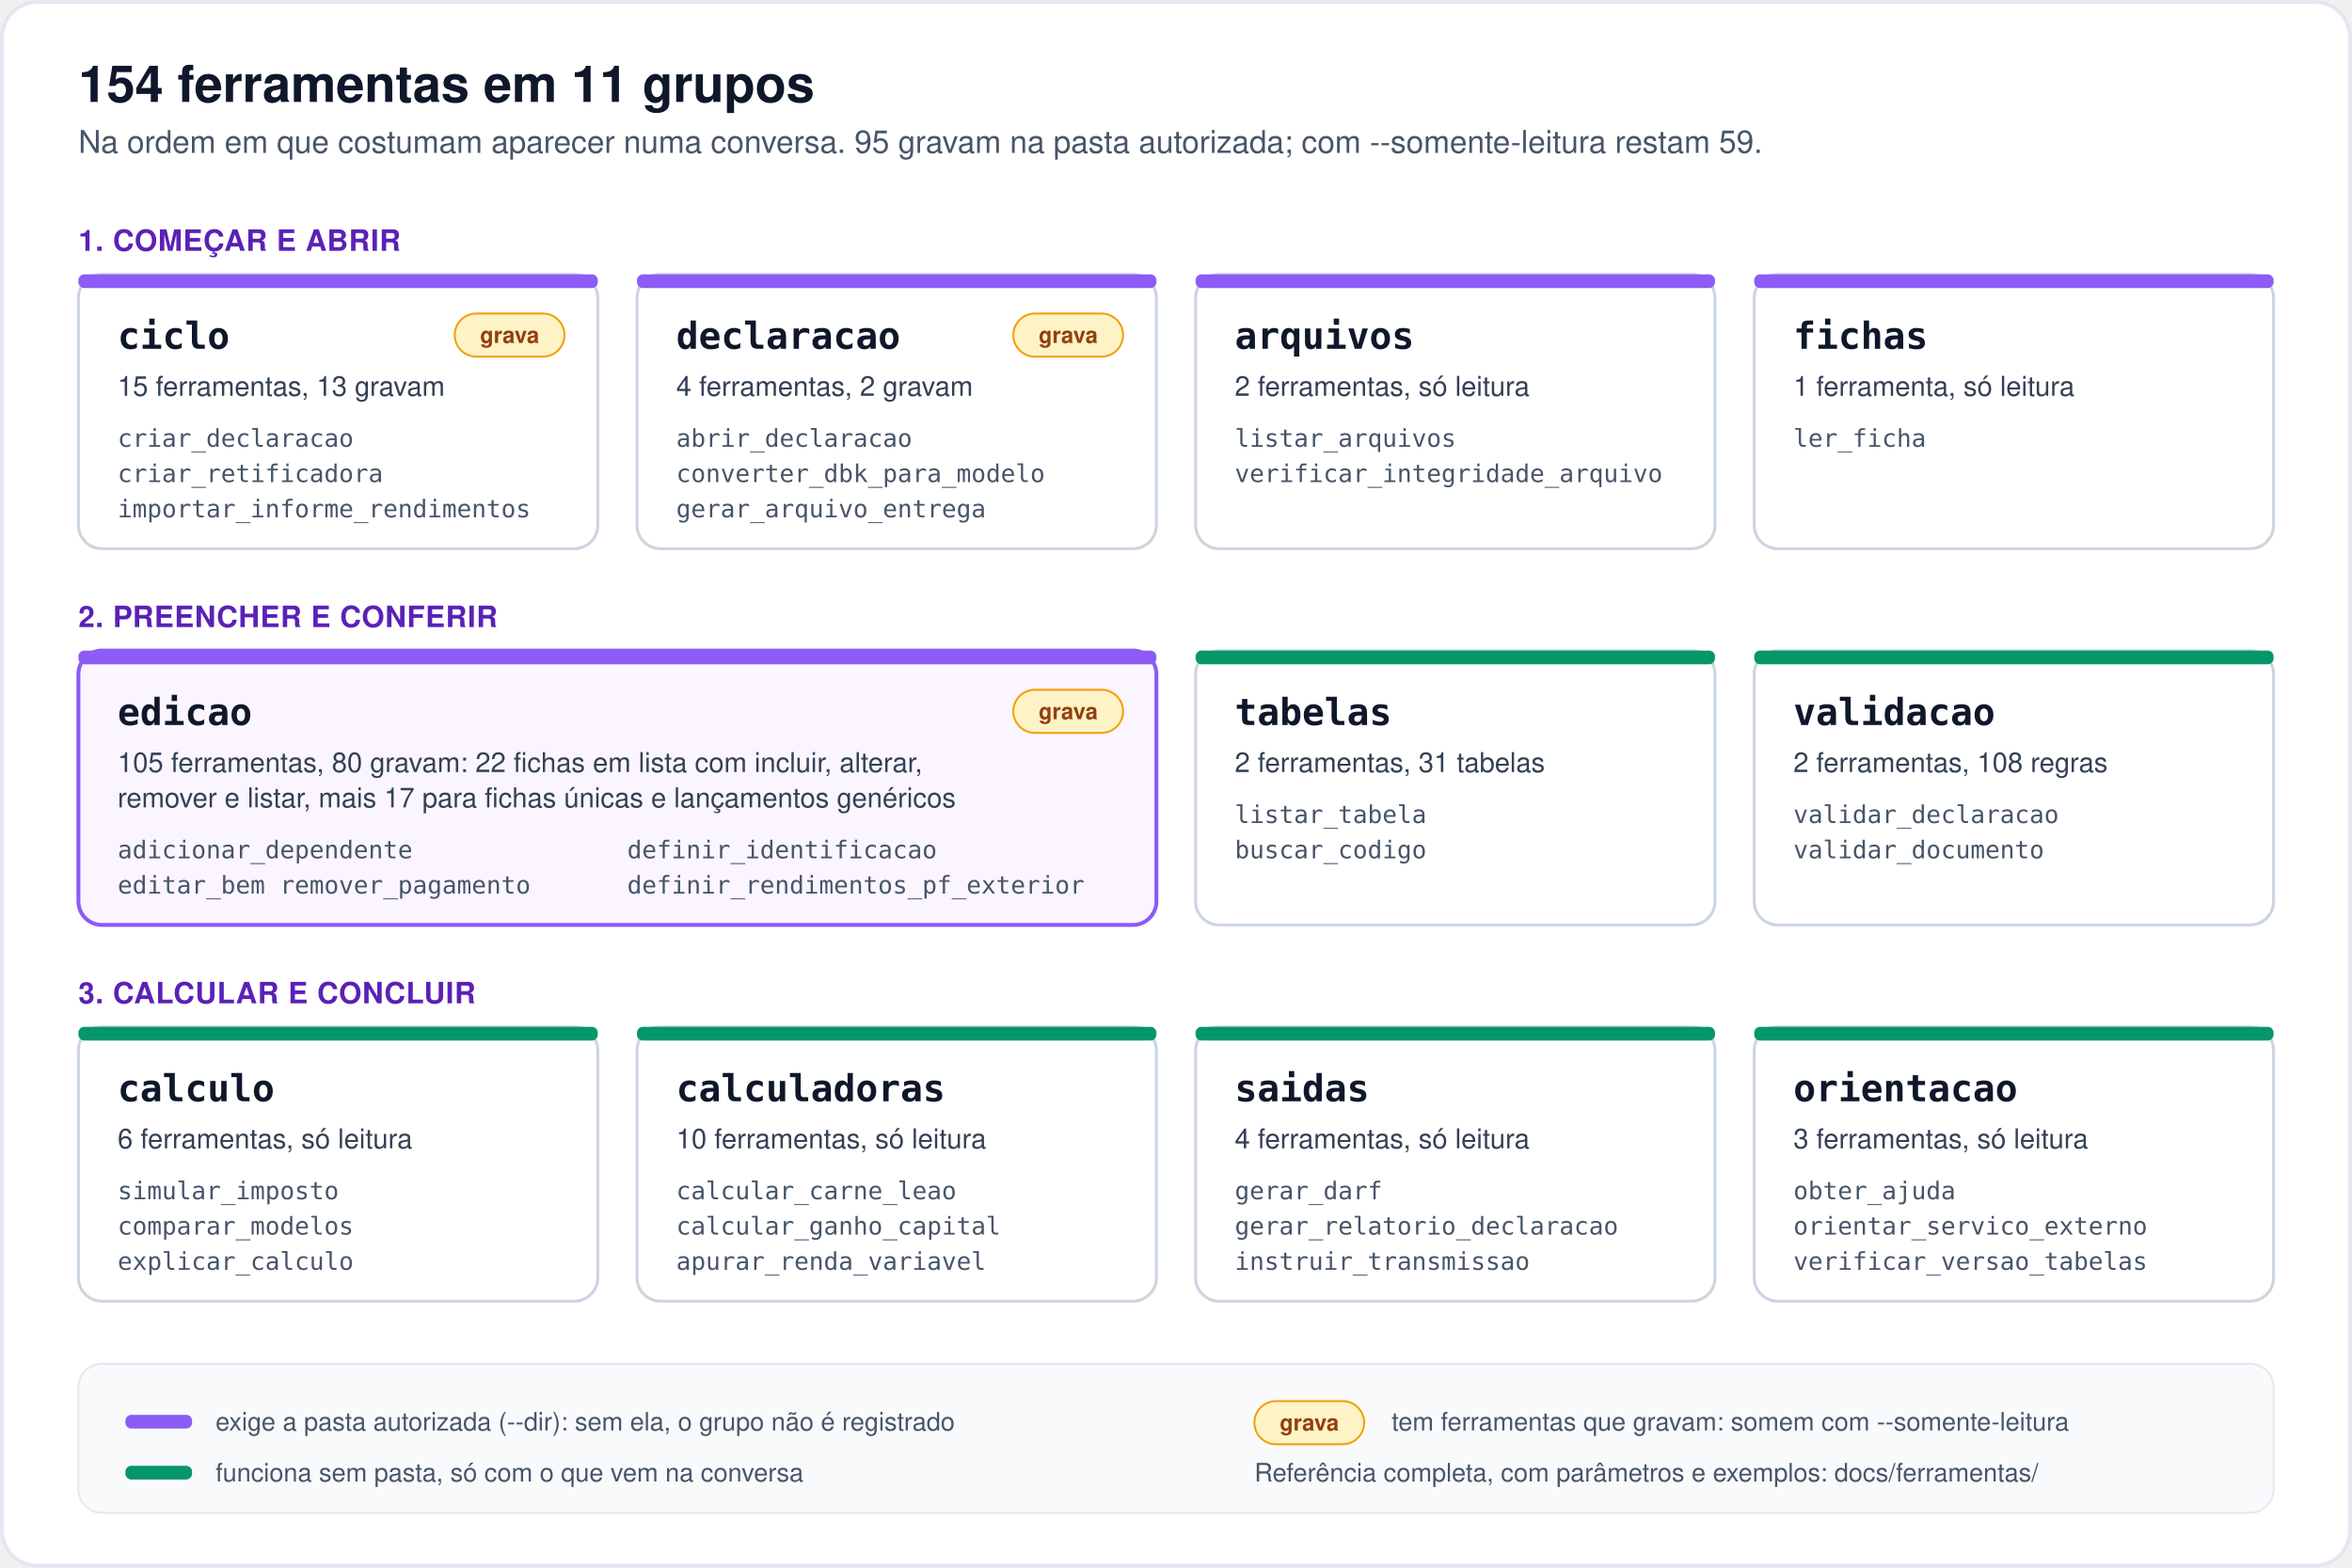
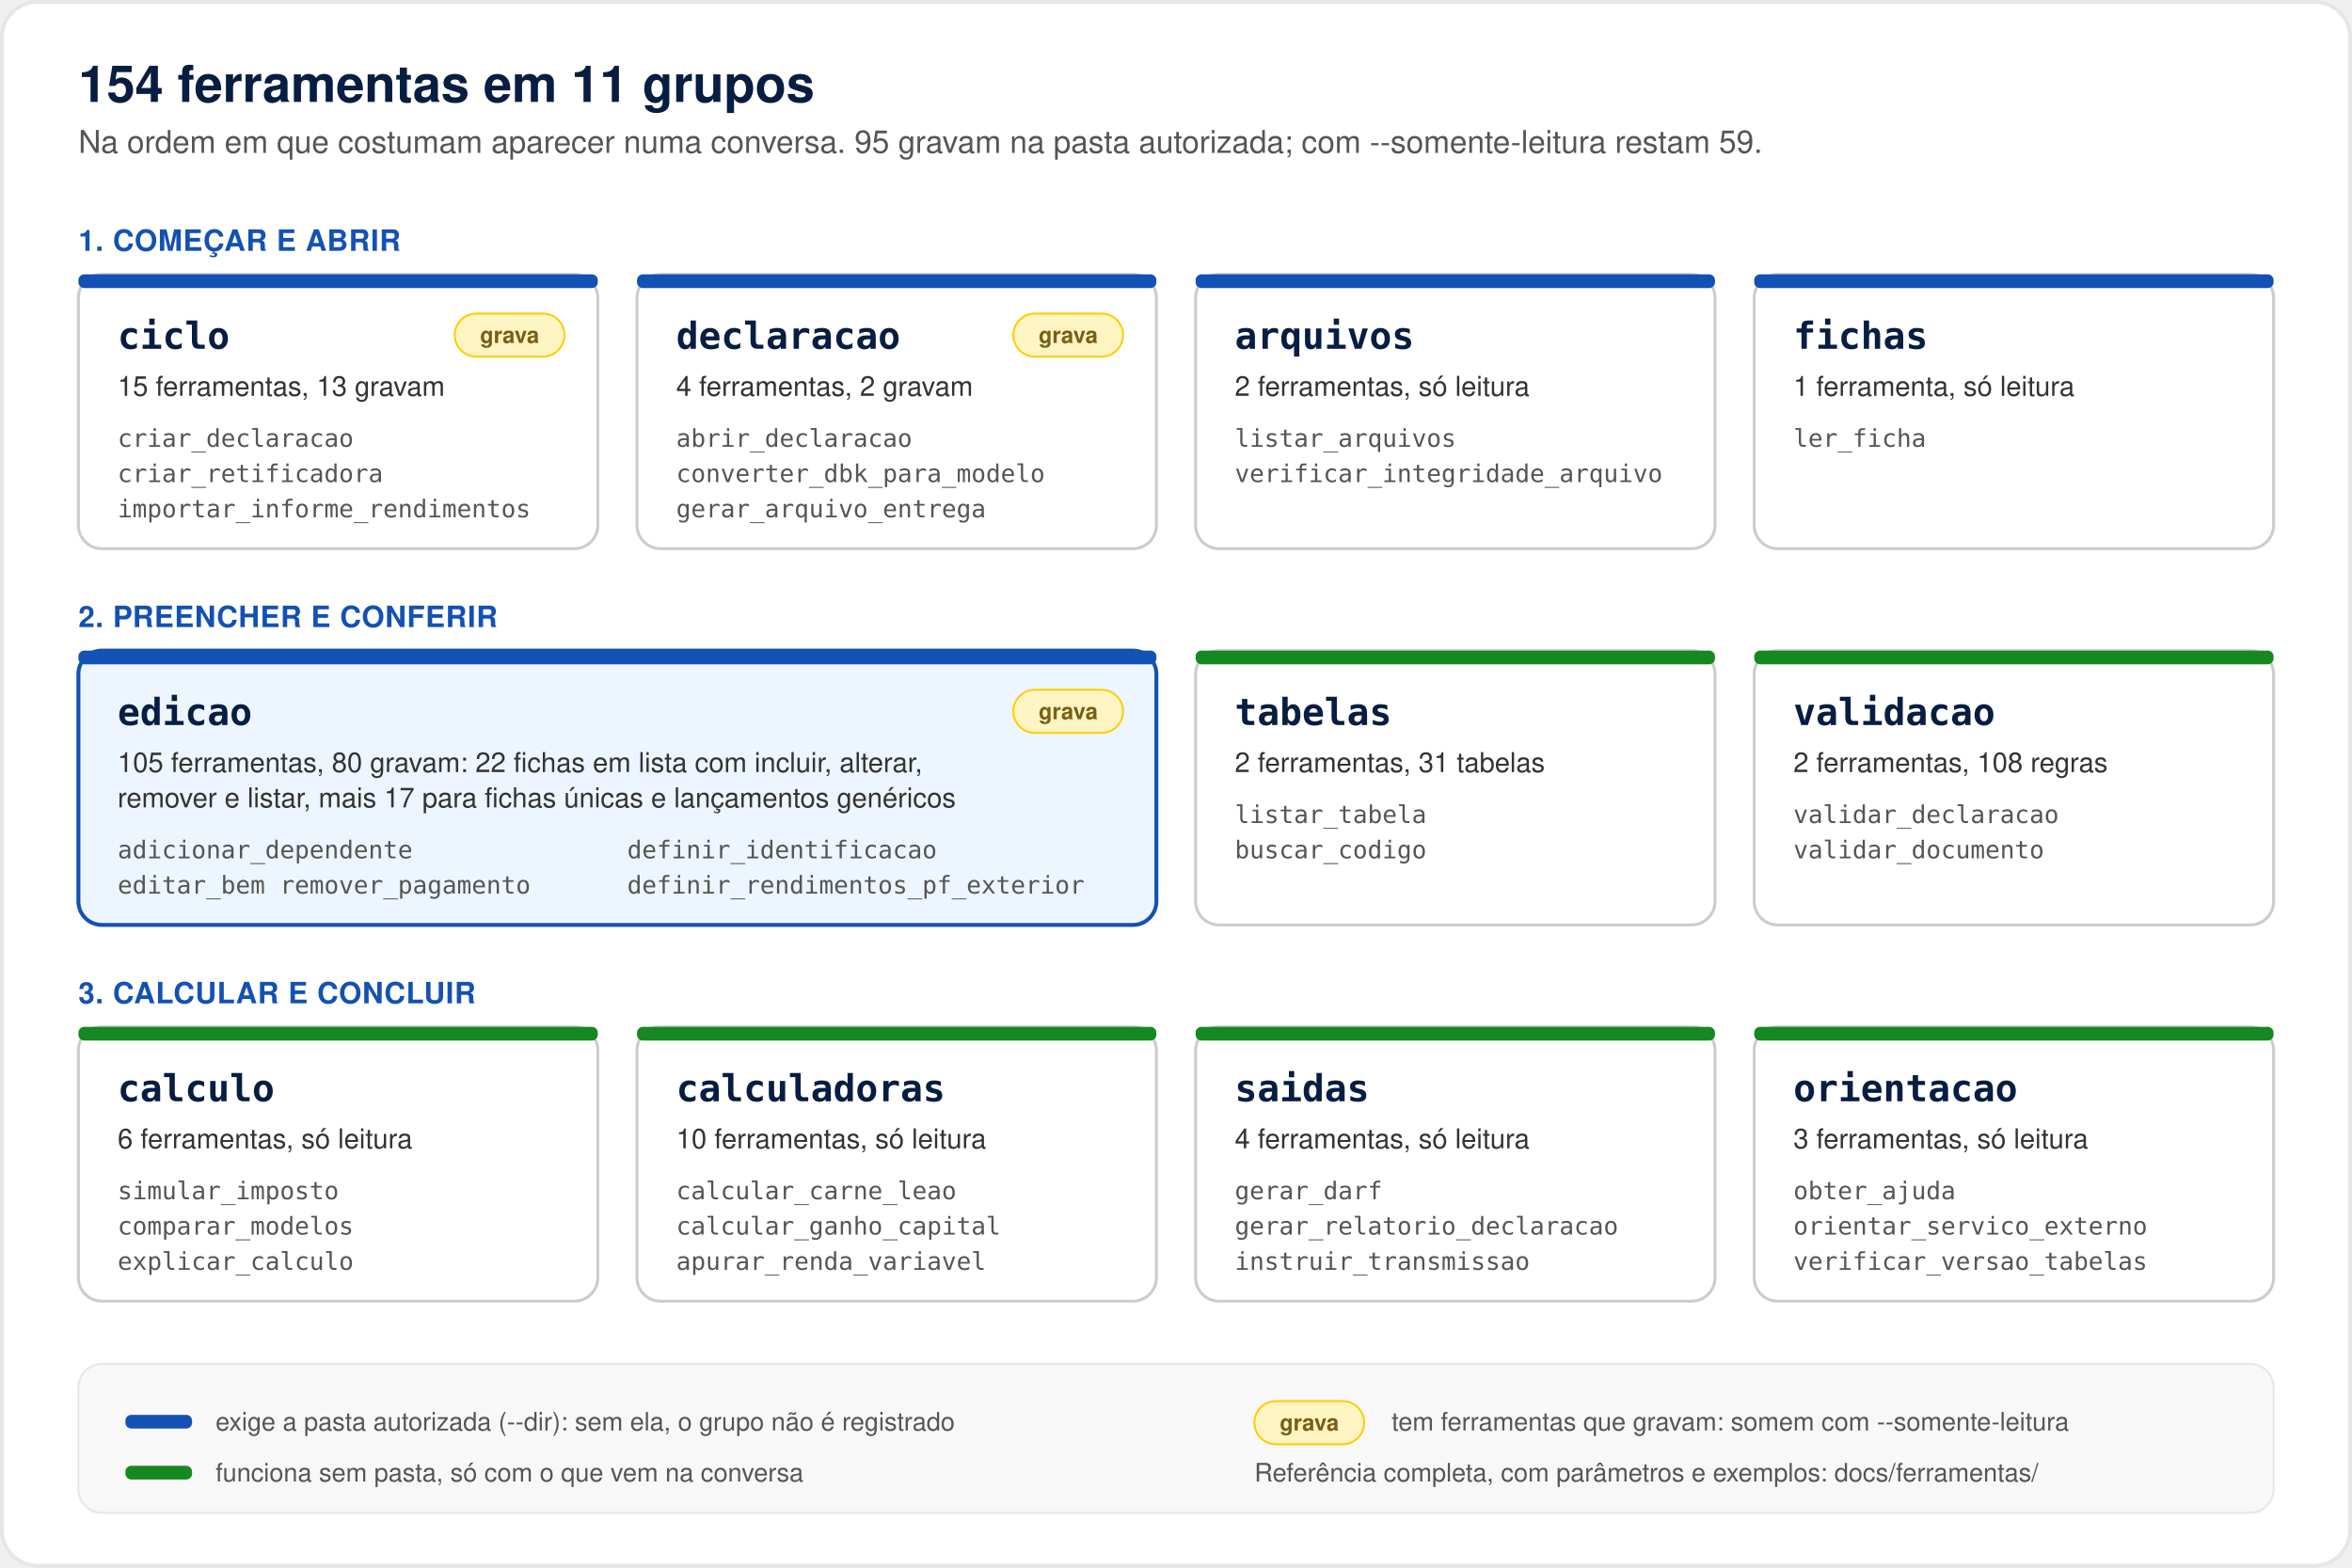
- <svg xmlns="http://www.w3.org/2000/svg" fill="#0F172A" width="1200" height="800" viewBox="0 0 1200 800" role="img" aria-labelledby="t d">
+ <svg xmlns="http://www.w3.org/2000/svg" fill="#071D41" width="1200" height="800" viewBox="0 0 1200 800" role="img" aria-labelledby="t d">
  <style>
-     text{font-family:-apple-system,BlinkMacSystemFont,"Segoe UI",Helvetica,Arial,sans-serif}
+     text{font-family:Rawline,Raleway,"Avenir Next","Segoe UI",Helvetica,Arial,sans-serif}
    .h{font-size:26px;font-weight:700}
-     .sub{font-size:16px;fill:#475569}
-     .band{font-size:15px;font-weight:700;fill:#5B21B6;letter-spacing:.3px}
+     .sub{font-size:16px;fill:#555555}
+     .band{font-size:15px;font-weight:700;fill:#1351B4;letter-spacing:.3px}
    .g{font-family:ui-monospace,SFMono-Regular,Menlo,Consolas,monospace;font-size:19px;font-weight:700}
-     .c{font-size:14px;fill:#334155}
-     .t{font-family:ui-monospace,SFMono-Regular,Menlo,Consolas,monospace;font-size:12.5px;fill:#475569}
-     .xs{font-size:13px;fill:#475569}
-     .pill{font-size:11.5px;font-weight:700;fill:#92400E}
-     .box{fill:#FFFFFF;stroke:#CBD5E1;stroke-width:1.5}
+     .c{font-size:14px;fill:#333333}
+     .t{font-family:ui-monospace,SFMono-Regular,Menlo,Consolas,monospace;font-size:12.5px;fill:#555555}
+     .xs{font-size:13px;fill:#555555}
+     .pill{font-size:11.5px;font-weight:700;fill:#776017}
+     .box{fill:#FFFFFF;stroke:#CCCCCC;stroke-width:1.5}
  </style>
-   <rect x="1" y="1" width="1198" height="798" rx="18" fill="#FFFFFF" stroke="#E2E8F0" stroke-width="2" />
+   <rect x="1" y="1" width="1198" height="798" rx="18" fill="#FFFFFF" stroke="#E6E6E6" stroke-width="2" />
  <text x="40" y="52" class="h">154 ferramentas em 11 grupos</text>
  <text x="40" y="78" class="sub">Na ordem em que costumam aparecer numa conversa. 95 gravam na pasta autorizada; com --somente-leitura restam 59.</text>
  <text x="40" y="128" class="band">1. COMEÇAR E ABRIR</text>
  <g>
    <rect x="40" y="140" width="265" height="140" rx="12" class="box" />
-     <rect x="40" y="140" width="265" height="7" rx="3" fill="#8B5CF6" />
+     <rect x="40" y="140" width="265" height="7" rx="3" fill="#1351B4" />
    <text x="60" y="178" class="g">ciclo</text>
-     <rect x="232" y="160" width="56" height="22" rx="11" fill="#FEF3C7" stroke="#F59E0B" />
+     <rect x="232" y="160" width="56" height="22" rx="11" fill="#FFF5C2" stroke="#FFCD07" />
    <text x="260" y="175" class="pill" text-anchor="middle">grava</text>
    <text x="60" y="202" class="c">15 ferramentas, 13 gravam</text>
    <text x="60" y="228" class="t">criar_declaracao</text>
    <text x="60" y="246" class="t">criar_retificadora</text>
    <text x="60" y="264" class="t">importar_informe_rendimentos</text>
  </g>
  <g>
    <rect x="325" y="140" width="265" height="140" rx="12" class="box" />
-     <rect x="325" y="140" width="265" height="7" rx="3" fill="#8B5CF6" />
+     <rect x="325" y="140" width="265" height="7" rx="3" fill="#1351B4" />
    <text x="345" y="178" class="g">declaracao</text>
-     <rect x="517" y="160" width="56" height="22" rx="11" fill="#FEF3C7" stroke="#F59E0B" />
+     <rect x="517" y="160" width="56" height="22" rx="11" fill="#FFF5C2" stroke="#FFCD07" />
    <text x="545" y="175" class="pill" text-anchor="middle">grava</text>
    <text x="345" y="202" class="c">4 ferramentas, 2 gravam</text>
    <text x="345" y="228" class="t">abrir_declaracao</text>
    <text x="345" y="246" class="t">converter_dbk_para_modelo</text>
    <text x="345" y="264" class="t">gerar_arquivo_entrega</text>
  </g>
  <g>
    <rect x="610" y="140" width="265" height="140" rx="12" class="box" />
-     <rect x="610" y="140" width="265" height="7" rx="3" fill="#8B5CF6" />
+     <rect x="610" y="140" width="265" height="7" rx="3" fill="#1351B4" />
    <text x="630" y="178" class="g">arquivos</text>
    <text x="630" y="202" class="c">2 ferramentas, só leitura</text>
    <text x="630" y="228" class="t">listar_arquivos</text>
    <text x="630" y="246" class="t">verificar_integridade_arquivo</text>
  </g>
  <g>
    <rect x="895" y="140" width="265" height="140" rx="12" class="box" />
-     <rect x="895" y="140" width="265" height="7" rx="3" fill="#8B5CF6" />
+     <rect x="895" y="140" width="265" height="7" rx="3" fill="#1351B4" />
    <text x="915" y="178" class="g">fichas</text>
    <text x="915" y="202" class="c">1 ferramenta, só leitura</text>
    <text x="915" y="228" class="t">ler_ficha</text>
  </g>
  <text x="40" y="320" class="band">2. PREENCHER E CONFERIR</text>
  <g>
-     <rect x="40" y="332" width="550" height="140" rx="12" fill="#FAF5FF" stroke="#8B5CF6" stroke-width="2" />
-     <rect x="40" y="332" width="550" height="7" rx="3" fill="#8B5CF6" />
+     <rect x="40" y="332" width="550" height="140" rx="12" fill="#EDF5FF" stroke="#1351B4" stroke-width="2" />
+     <rect x="40" y="332" width="550" height="7" rx="3" fill="#1351B4" />
    <text x="60" y="370" class="g">edicao</text>
-     <rect x="517" y="352" width="56" height="22" rx="11" fill="#FEF3C7" stroke="#F59E0B" />
+     <rect x="517" y="352" width="56" height="22" rx="11" fill="#FFF5C2" stroke="#FFCD07" />
    <text x="545" y="367" class="pill" text-anchor="middle">grava</text>
    <text x="60" y="394" class="c">105 ferramentas, 80 gravam: 22 fichas em lista com incluir, alterar,</text>
    <text x="60" y="412" class="c">remover e listar, mais 17 para fichas únicas e lançamentos genéricos</text>
    <text x="60" y="438" class="t">adicionar_dependente</text>
    <text x="60" y="456" class="t">editar_bem   remover_pagamento</text>
    <text x="320" y="438" class="t">definir_identificacao</text>
    <text x="320" y="456" class="t">definir_rendimentos_pf_exterior</text>
  </g>
  <g>
    <rect x="610" y="332" width="265" height="140" rx="12" class="box" />
-     <rect x="610" y="332" width="265" height="7" rx="3" fill="#059669" />
+     <rect x="610" y="332" width="265" height="7" rx="3" fill="#168821" />
    <text x="630" y="370" class="g">tabelas</text>
    <text x="630" y="394" class="c">2 ferramentas, 31 tabelas</text>
    <text x="630" y="420" class="t">listar_tabela</text>
    <text x="630" y="438" class="t">buscar_codigo</text>
  </g>
  <g>
    <rect x="895" y="332" width="265" height="140" rx="12" class="box" />
-     <rect x="895" y="332" width="265" height="7" rx="3" fill="#059669" />
+     <rect x="895" y="332" width="265" height="7" rx="3" fill="#168821" />
    <text x="915" y="370" class="g">validacao</text>
    <text x="915" y="394" class="c">2 ferramentas, 108 regras</text>
    <text x="915" y="420" class="t">validar_declaracao</text>
    <text x="915" y="438" class="t">validar_documento</text>
  </g>
  <text x="40" y="512" class="band">3. CALCULAR E CONCLUIR</text>
  <g>
    <rect x="40" y="524" width="265" height="140" rx="12" class="box" />
-     <rect x="40" y="524" width="265" height="7" rx="3" fill="#059669" />
+     <rect x="40" y="524" width="265" height="7" rx="3" fill="#168821" />
    <text x="60" y="562" class="g">calculo</text>
    <text x="60" y="586" class="c">6 ferramentas, só leitura</text>
    <text x="60" y="612" class="t">simular_imposto</text>
    <text x="60" y="630" class="t">comparar_modelos</text>
    <text x="60" y="648" class="t">explicar_calculo</text>
  </g>
  <g>
    <rect x="325" y="524" width="265" height="140" rx="12" class="box" />
-     <rect x="325" y="524" width="265" height="7" rx="3" fill="#059669" />
+     <rect x="325" y="524" width="265" height="7" rx="3" fill="#168821" />
    <text x="345" y="562" class="g">calculadoras</text>
    <text x="345" y="586" class="c">10 ferramentas, só leitura</text>
    <text x="345" y="612" class="t">calcular_carne_leao</text>
    <text x="345" y="630" class="t">calcular_ganho_capital</text>
    <text x="345" y="648" class="t">apurar_renda_variavel</text>
  </g>
  <g>
    <rect x="610" y="524" width="265" height="140" rx="12" class="box" />
-     <rect x="610" y="524" width="265" height="7" rx="3" fill="#059669" />
+     <rect x="610" y="524" width="265" height="7" rx="3" fill="#168821" />
    <text x="630" y="562" class="g">saidas</text>
    <text x="630" y="586" class="c">4 ferramentas, só leitura</text>
    <text x="630" y="612" class="t">gerar_darf</text>
    <text x="630" y="630" class="t">gerar_relatorio_declaracao</text>
    <text x="630" y="648" class="t">instruir_transmissao</text>
  </g>
  <g>
    <rect x="895" y="524" width="265" height="140" rx="12" class="box" />
-     <rect x="895" y="524" width="265" height="7" rx="3" fill="#059669" />
+     <rect x="895" y="524" width="265" height="7" rx="3" fill="#168821" />
    <text x="915" y="562" class="g">orientacao</text>
    <text x="915" y="586" class="c">3 ferramentas, só leitura</text>
    <text x="915" y="612" class="t">obter_ajuda</text>
    <text x="915" y="630" class="t">orientar_servico_externo</text>
    <text x="915" y="648" class="t">verificar_versao_tabelas</text>
  </g>
-   <rect x="40" y="696" width="1120" height="76" rx="12" fill="#F8FAFC" stroke="#E2E8F0" />
-   <rect x="64" y="722" width="34" height="7" rx="3" fill="#8B5CF6" />
+   <rect x="40" y="696" width="1120" height="76" rx="12" fill="#F8F8F8" stroke="#E6E6E6" />
+   <rect x="64" y="722" width="34" height="7" rx="3" fill="#1351B4" />
  <text x="110" y="730" class="xs">exige a pasta autorizada (--dir): sem ela, o grupo não é registrado</text>
-   <rect x="64" y="748" width="34" height="7" rx="3" fill="#059669" />
+   <rect x="64" y="748" width="34" height="7" rx="3" fill="#168821" />
  <text x="110" y="756" class="xs">funciona sem pasta, só com o que vem na conversa</text>
-   <rect x="640" y="715" width="56" height="22" rx="11" fill="#FEF3C7" stroke="#F59E0B" />
+   <rect x="640" y="715" width="56" height="22" rx="11" fill="#FFF5C2" stroke="#FFCD07" />
  <text x="668" y="730" class="pill" text-anchor="middle">grava</text>
  <text x="710" y="730" class="xs">tem ferramentas que gravam: somem com --somente-leitura</text>
  <text x="640" y="756" class="xs">Referência completa, com parâmetros e exemplos: docs/ferramentas/</text>
</svg>
